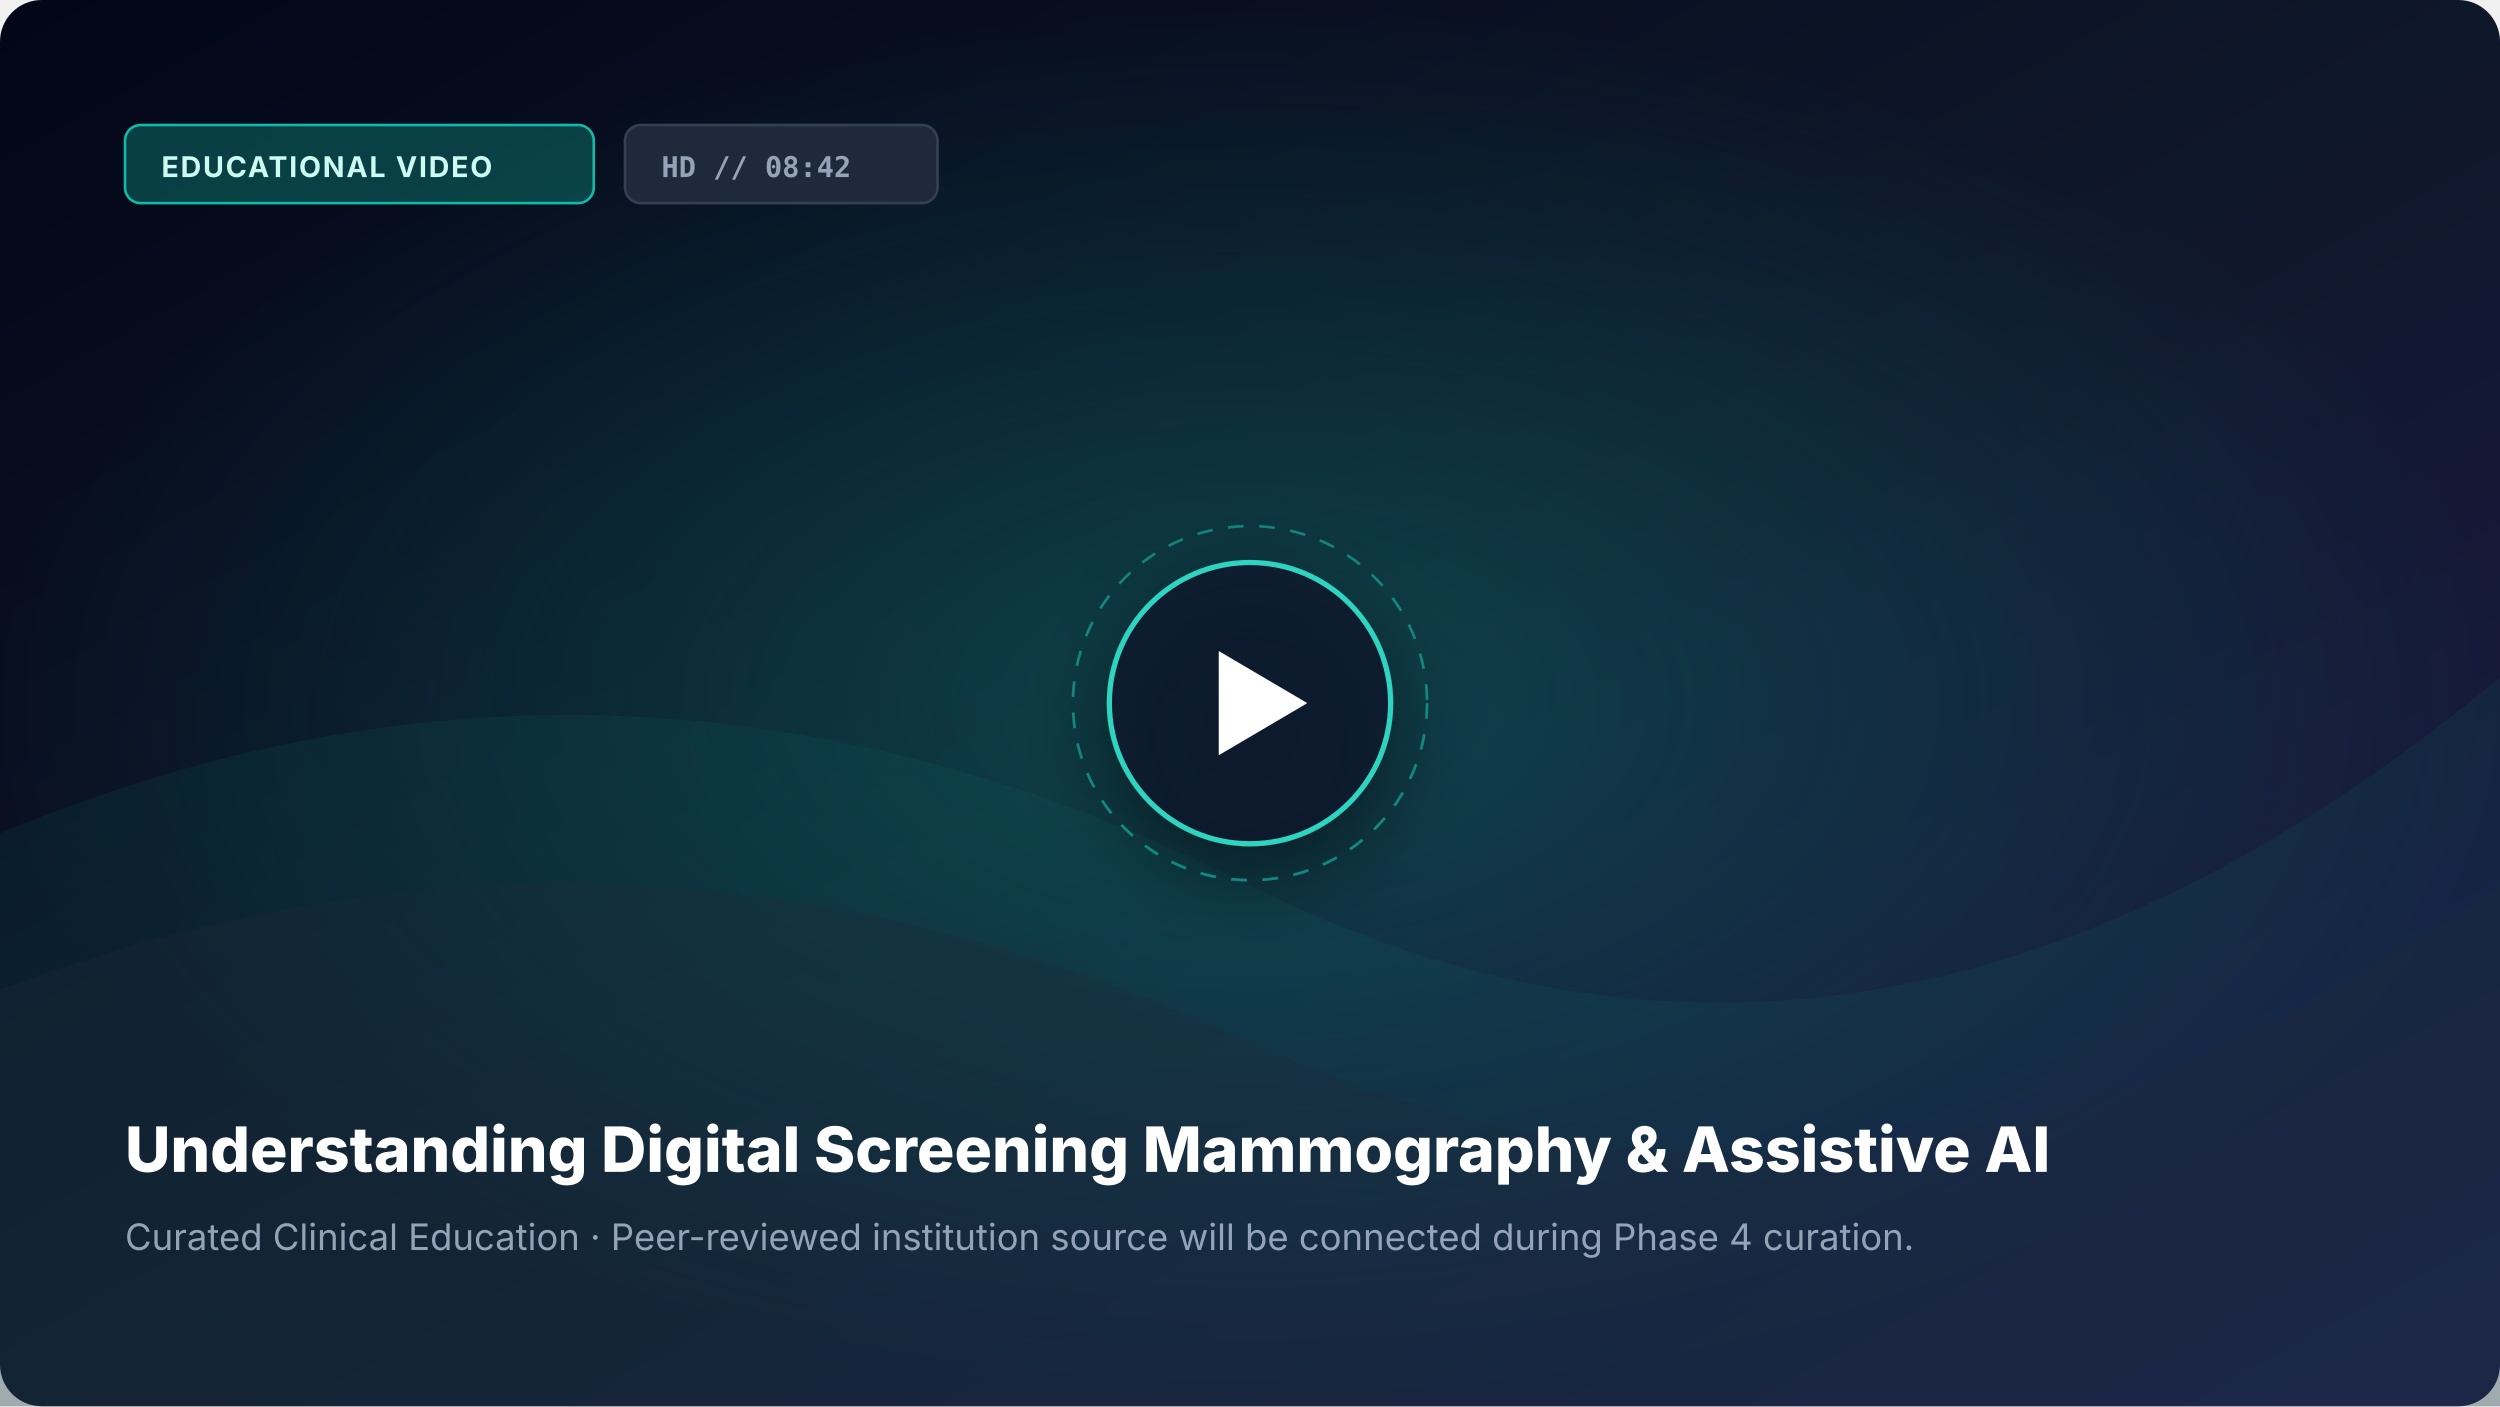
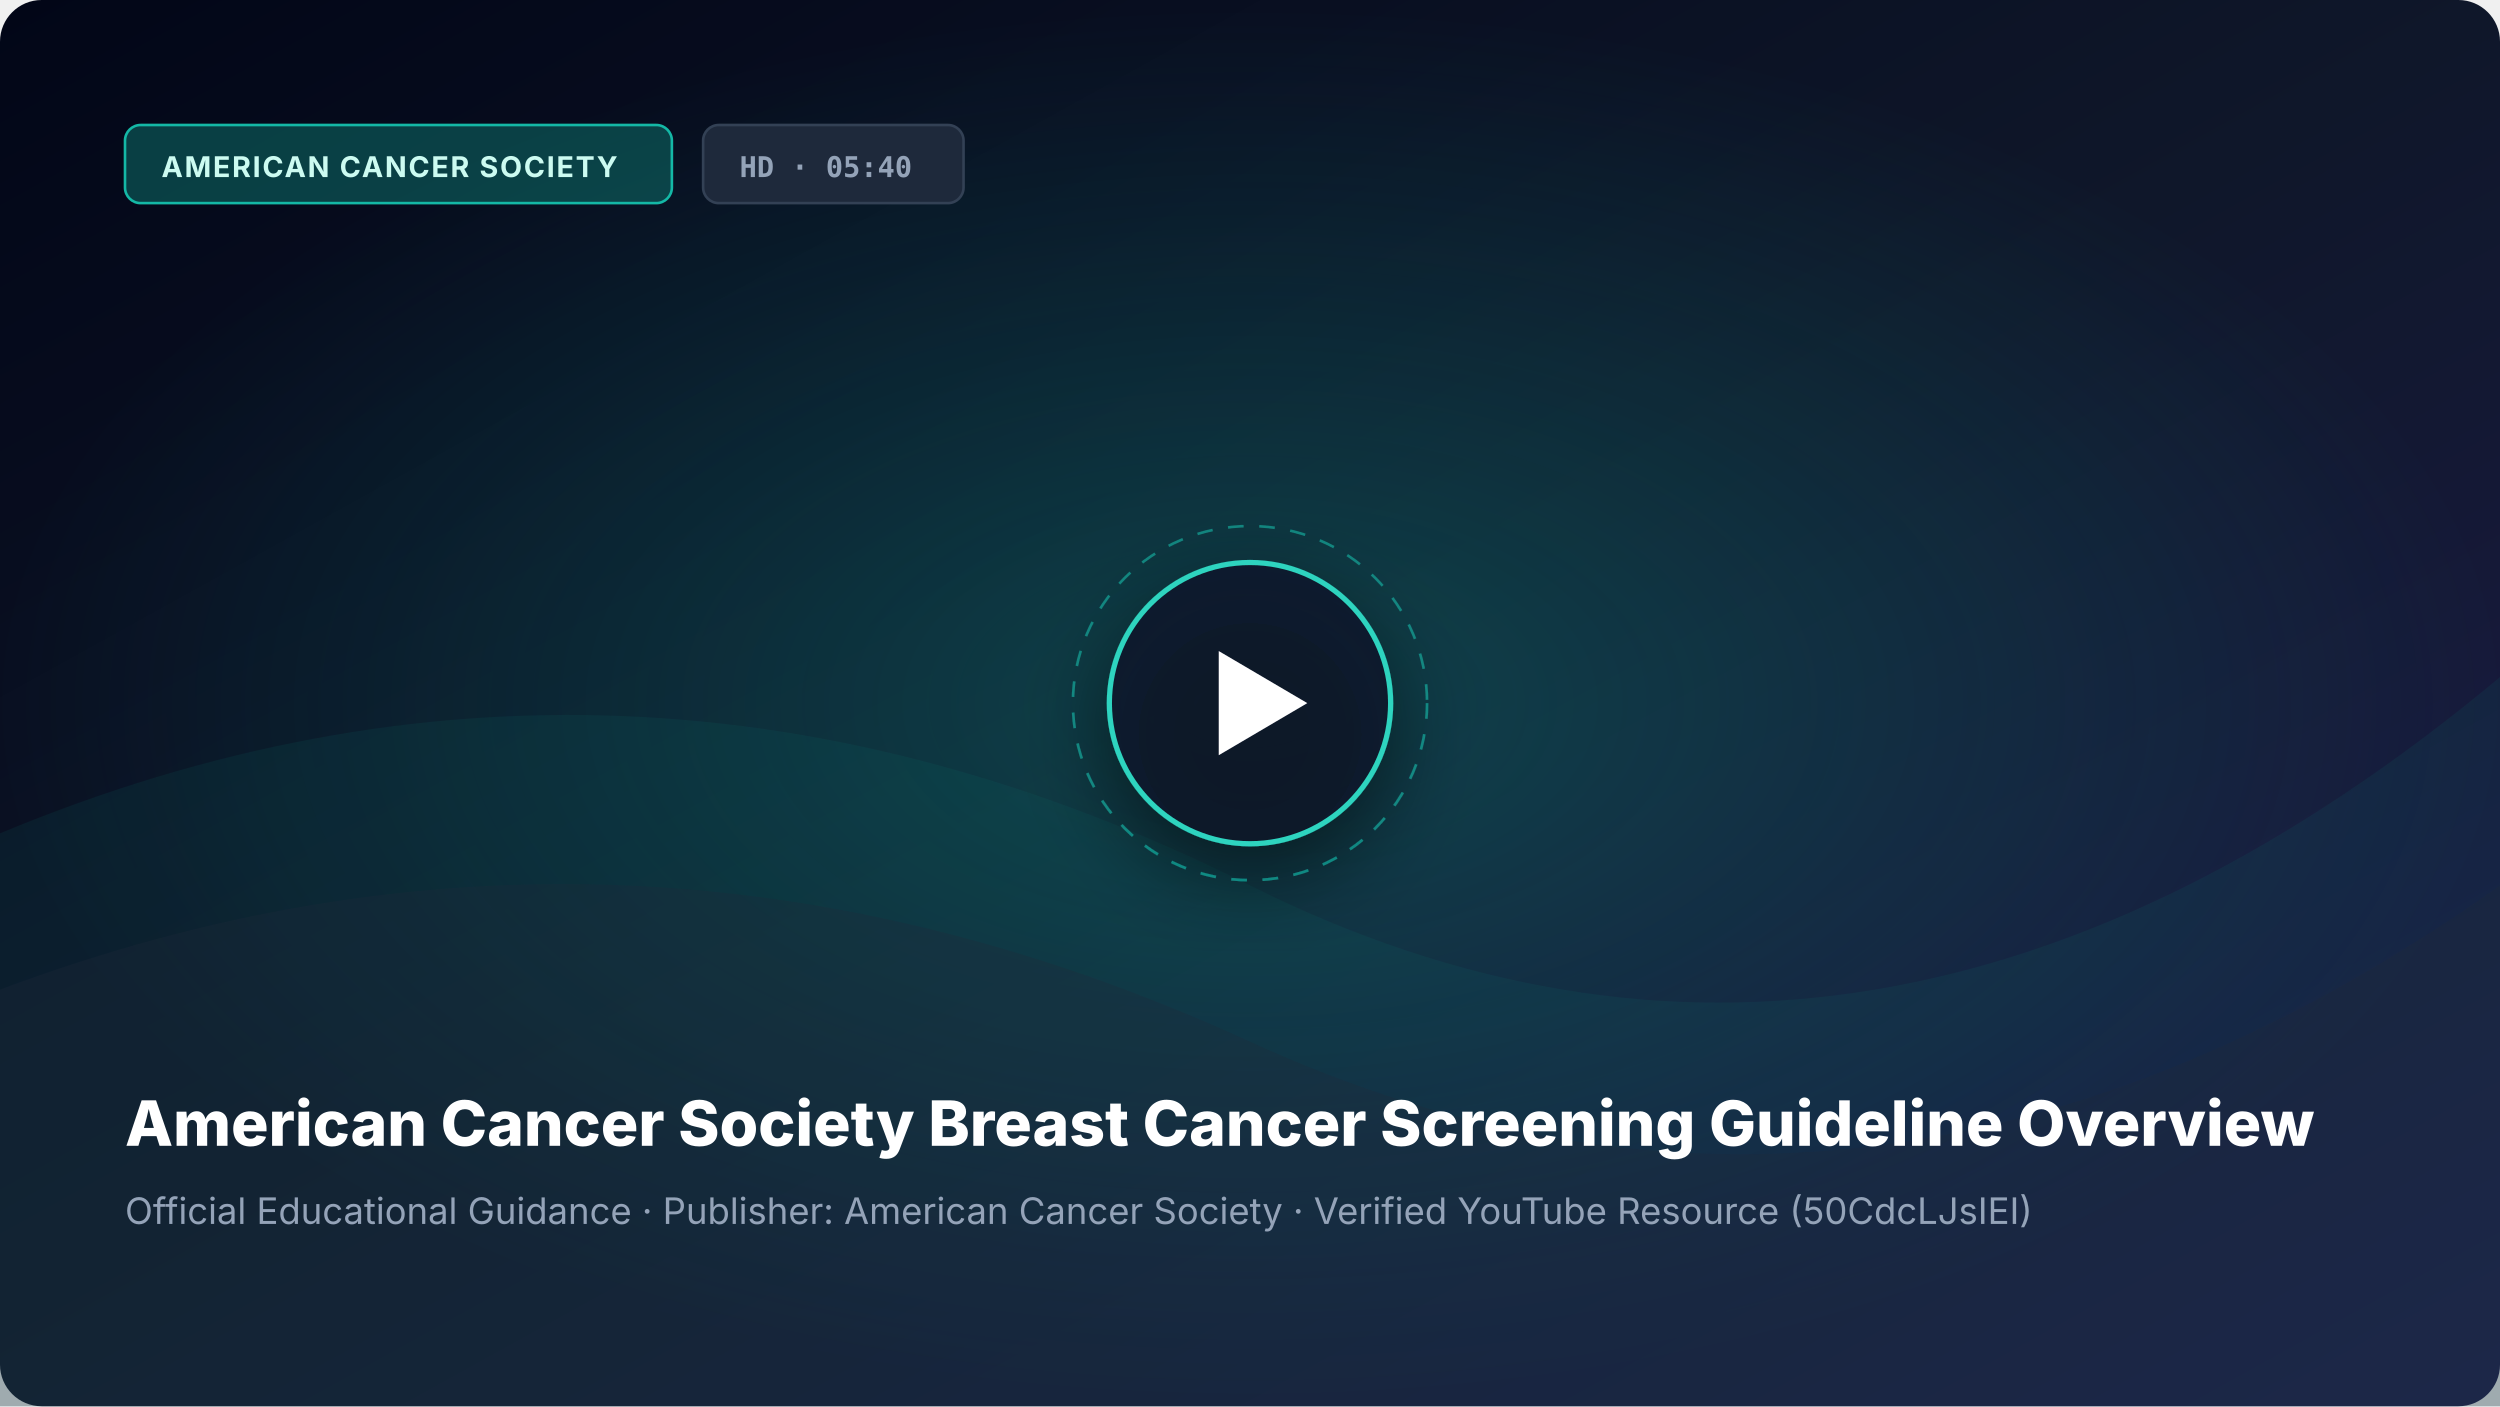
- <svg xmlns="http://www.w3.org/2000/svg" viewBox="0 0 960 540" width="100%" height="100%">
+ <svg xmlns="http://www.w3.org/2000/svg" viewBox="0 0 960 540" width="960" height="540">
  <defs>
    <linearGradient id="vidBg" x1="0%" y1="0%" x2="100%" y2="100%">
      <stop offset="0%" stop-color="#020617" />
      <stop offset="50%" stop-color="#0f172a" />
      <stop offset="100%" stop-color="#1e1b4b" />
    </linearGradient>
    <radialGradient id="centerGlow" cx="50%" cy="50%" r="50%">
      <stop offset="0%" stop-color="#0d9488" stop-opacity="0.35" />
      <stop offset="100%" stop-color="#0d9488" stop-opacity="0" />
    </radialGradient>
    <filter id="glassShadow" x="-20%" y="-20%" width="140%" height="140%">
      <feDropShadow dx="0" dy="12" stdDeviation="16" flood-color="#000000" flood-opacity="0.6" />
    </filter>
  </defs>
  <rect width="960" height="540" rx="16" fill="url(#vidBg)" />
  <rect width="960" height="540" rx="16" fill="url(#centerGlow)" />
  <path d="M 0 320 Q 240 220 480 340 T 960 260 L 960 540 L 0 540 Z" fill="#0f766e" fill-opacity="0.12" />
  <path d="M 0 380 Q 240 290 480 400 T 960 340 L 960 540 L 0 540 Z" fill="#1e293b" fill-opacity="0.3" />
  <g transform="translate(48, 48)">
-     <rect x="0" y="0" width="180" height="30" rx="6" fill="#0f766e" fill-opacity="0.5" stroke="#14b8a6" stroke-width="1" />
-     <text x="14" y="20" fill="#ccfbf1" font-family="'Inter', sans-serif" font-size="11" font-weight="700" letter-spacing="0.06em">EDUCATIONAL VIDEO</text>
-     <rect x="192" y="0" width="120" height="30" rx="6" fill="#1e293b" stroke="#334155" />
-     <text x="206" y="20" fill="#94a3b8" font-family="'JetBrains Mono', monospace" font-size="11" font-weight="600">HD // 08:42</text>
+     <rect x="0" y="0" width="210" height="30" rx="6" fill="#0f766e" fill-opacity="0.5" stroke="#14b8a6" stroke-width="1" />
+     <text x="14" y="20" fill="#ccfbf1" font-family="'Inter', sans-serif" font-size="11" font-weight="700" letter-spacing="0.06em">AMERICAN CANCER SOCIETY</text>
+     <rect x="222" y="0" width="100" height="30" rx="6" fill="#1e293b" stroke="#334155" />
+     <text x="236" y="20" fill="#94a3b8" font-family="'JetBrains Mono', monospace" font-size="11" font-weight="600">HD · 05:40</text>
  </g>
  <g transform="translate(480, 270)" filter="url(#glassShadow)" cursor="pointer" id="playBtnGroup">
-     <circle cx="0" cy="0" r="54" fill="#0f172a" fill-opacity="0.8" stroke="#2dd4bf" stroke-width="2" />
+     <circle cx="0" cy="0" r="54" fill="#0f172a" fill-opacity="0.85" stroke="#2dd4bf" stroke-width="2" />
    <circle cx="0" cy="0" r="68" fill="none" stroke="#14b8a6" stroke-width="1" stroke-dasharray="6 6" opacity="0.6" />
    <polygon points="-12,-20 22,0 -12,20" fill="#ffffff" />
  </g>
-   <g transform="translate(48, 420)">
+   <g transform="translate(48, 410)">
    <text x="0" y="30" fill="#ffffff" font-family="'Plus Jakarta Sans', 'Inter', sans-serif" font-size="24" font-weight="800">
-       Understanding Digital Screening Mammography &amp; Assistive AI
+       American Cancer Society Breast Cancer Screening Guideline Overview
    </text>
    <text x="0" y="60" fill="#94a3b8" font-family="'Inter', sans-serif" font-size="14">
-       Curated Clinical Education · Peer-reviewed institution source will be connected during Phase 4 curation.
+       Official Educational Guidance · Publisher: American Cancer Society · Verified YouTube Resource (50CdcLJsIEI)
    </text>
  </g>
</svg>
